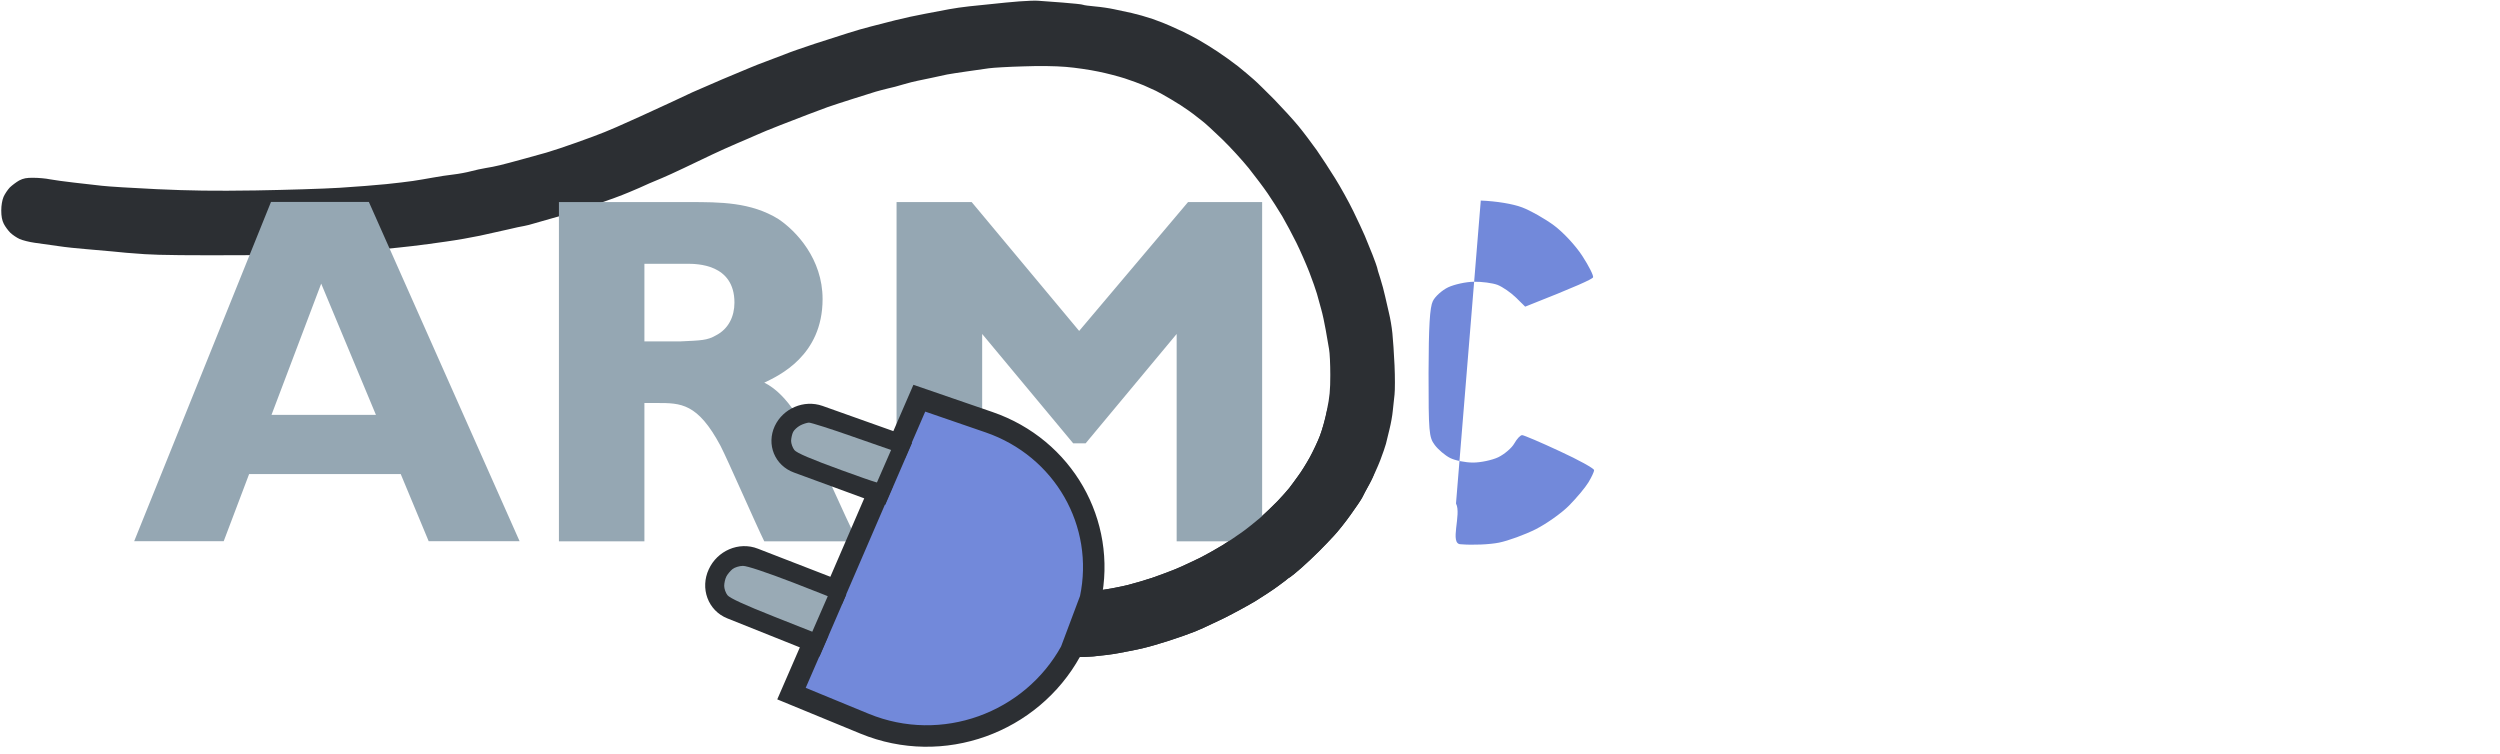
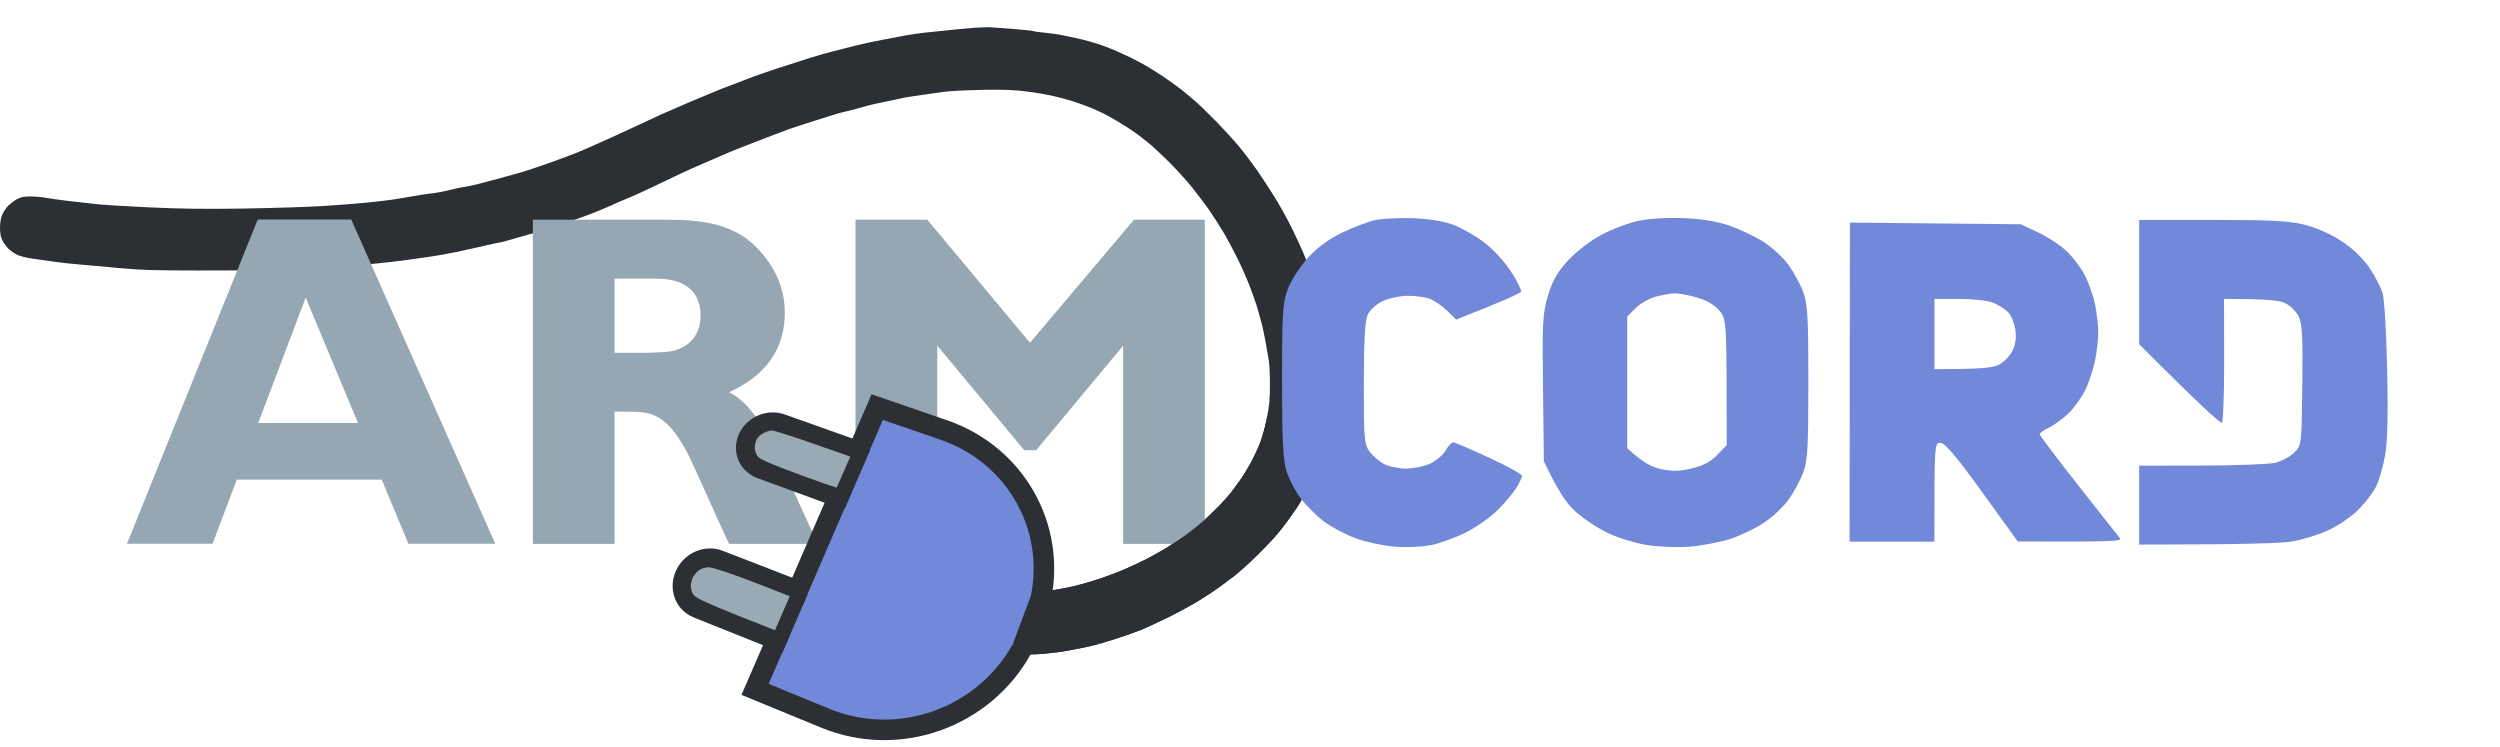
- <svg xmlns="http://www.w3.org/2000/svg" version="1.2" viewBox="0 0 1977 596" width="1977" height="596">
-   <style>
- 		.s0 { fill: #2c2f33 } 
- 		.s1 { fill: #95a7b3 } 
- 		.s2 { fill: #7289da;stroke: #2c2f33;stroke-width: 17;stroke-dasharray: 0 } 
- 		.s3 { fill: #99aab5 } 
- 		.s4 { fill: #2c2f33;stroke: #2c2f33;stroke-width: 3.5;stroke-dasharray: 0 } 
- 		.s5 { fill: #7289da } 
- 	</style>
-   <g id="Arm + Cord">
-     <path id="Path 0" class="s0" d="m821 0.6c1.9 0.2 10.5 0.8 19 1.4c8.5 0.7 15.9 1.4 16.5 1.8c0.5 0.3 4.8 0.9 9.5 1.3c4.7 0.4 11.4 1.4 15 2.2c3.6 0.8 9.9 2.2 14 3c4.1 0.9 11.5 3 16.5 4.7c4.9 1.7 11.2 4.2 14 5.5c2.7 1.2 7.5 3.4 10.5 4.8c3 1.4 8.4 4.3 12 6.3c3.6 2 10.3 6.2 15 9.3c4.7 3.1 11.9 8.3 16 11.5c4.1 3.3 9.7 8 12.5 10.5c2.8 2.4 10.1 9.7 16.4 16c6.2 6.4 14.8 15.8 19 20.9c4.2 5.1 10.6 13.7 14.4 19c3.7 5.3 10.2 15.3 14.5 22.2c4.3 6.9 10.8 18.6 14.4 26c3.6 7.4 7.7 16.2 9.1 19.5c1.4 3.3 4.1 10 6.1 15c1.9 4.9 3.5 9.4 3.6 10c0 0.5 1.1 4.4 2.5 8.5c1.3 4.1 3.1 10.6 3.9 14.5c0.8 3.8 2.2 9.9 3.1 13.5c0.9 3.6 2.1 10.5 2.6 15.5c0.5 4.9 1.3 16.4 1.7 25.5c0.4 9.1 0.4 19.4 0 23c-0.4 3.6-1 9.4-1.4 13c-0.3 3.6-1.5 10.1-2.6 14.5c-1.1 4.4-2.4 9.6-2.8 11.5c-0.5 1.9-2.5 7.8-4.5 13c-2 5.2-5.7 13.3-8.2 18c-2.6 4.7-5.3 9.8-6.1 11.5c-0.8 1.6-4.9 7.7-9.1 13.5c-4.1 5.8-10 13.2-13.1 16.5c-3 3.3-8.4 8.9-12 12.5c-3.6 3.6-9.8 9.5-13.8 13c-4.1 3.6-8.1 6.9-9 7.4c-1 0.5-1.9 1.2-2.2 1.5c-0.3 0.4-3.7 2.9-7.5 5.7c-3.9 2.9-11.7 8-17.5 11.6c-5.8 3.5-17 9.6-25 13.6c-8 3.9-18.3 8.7-23 10.6c-4.7 1.9-14.1 5.2-21 7.4c-6.9 2.2-15.4 4.7-19 5.5c-3.6 0.9-7.9 1.8-9.5 2.1c-1.7 0.4-6.6 1.3-11 2.1c-4.4 0.9-13.4 2-20 2.6c-7 0.6-19.7 0.8-30.5 0.4c-16.6-0.6-19.9-1-32.5-4.2c-9.1-2.3-15.9-4.6-19.3-6.6c-2.9-1.8-6.4-4.6-7.6-6.2c-1.3-1.7-3.1-5.9-4-9.5c-1.5-5.8-1.6-7.1-0.3-11.5c0.8-2.7 2.2-6.3 3.3-8c1-1.6 3-4 4.4-5.2c1.4-1.2 4.5-3.2 7-4.4c3-1.5 6.3-2.1 10-2.1c3 0 6.8 0.6 8.5 1.2c1.6 0.6 6.8 2 11.5 3.1c6.6 1.6 12.4 2 26 2.2c11.8 0.1 21.4-0.4 29.5-1.6c6.6-0.9 16.3-2.8 21.5-4.1c5.2-1.3 13.8-3.9 19-5.6c5.2-1.8 13.3-4.8 18-6.7c4.7-1.9 13.2-5.9 19-8.7c5.8-2.9 14.3-7.7 19-10.6c4.7-2.9 11.6-7.6 15.5-10.4c3.8-2.7 10.1-7.8 14-11.1c3.8-3.4 10-9.3 13.7-13.1c3.6-3.8 7.8-8.5 9.3-10.4c1.5-1.9 4.6-6.2 7-9.5c2.5-3.3 6.7-10.1 9.4-15c2.7-5 6.3-12.6 8-17c1.6-4.4 4.2-13.6 5.5-20.5c2.1-10.1 2.6-15.4 2.6-27.5c0-8.3-0.4-17.5-1-20.5c-0.5-3-1.7-9.8-2.6-15c-0.9-5.2-2.5-12.7-3.6-16.5c-1-3.9-2.6-9.4-3.4-12.3c-0.8-2.8-3.5-10.5-6-17c-2.5-6.4-7.1-16.9-10.2-23.2c-3.1-6.3-8.2-15.8-11.2-21c-3.1-5.2-8.3-13.3-11.5-18c-3.2-4.7-10-13.7-15-20c-5.1-6.3-14.6-16.7-21.1-23c-6.6-6.4-13.7-12.9-15.9-14.5c-2.2-1.7-4.2-3.2-4.5-3.5c-0.3-0.3-3-2.4-6-4.5c-3-2.2-9.3-6.3-14-9c-4.7-2.8-10.1-5.8-12-6.7c-1.9-0.9-6.2-2.8-9.5-4.3c-3.3-1.4-10.1-3.9-15-5.5c-5-1.6-14.4-4.1-21-5.4c-6.6-1.4-18.1-3.1-25.5-3.7c-8.5-0.7-21.1-0.9-34-0.4c-11.3 0.3-23.4 1-27 1.5c-3.6 0.5-11.5 1.6-17.5 2.5c-6.1 0.8-13 2-15.5 2.4c-2.5 0.5-7.9 1.7-12 2.6c-4.1 0.9-9.3 2-11.5 2.4c-2.2 0.4-7.2 1.7-11 2.8c-3.9 1.2-9.5 2.7-12.5 3.3c-3.0.8-7.3 1.8-9.5 2.5c-2.2 0.7-10.1 3.2-17.5 5.5c-7.4 2.3-16.7 5.4-20.5 6.7c-3.9 1.4-10.8 4-15.5 5.8c-4.7 1.8-14.6 5.6-22 8.5c-7.4 2.9-15.8 6.3-18.5 7.6c-2.8 1.2-9.7 4.3-15.5 6.7c-5.8 2.5-14.8 6.5-20 9c-5.2 2.4-15.1 7.2-22 10.5c-6.9 3.3-14.8 6.9-17.5 8c-2.8 1.1-7.3 3-10 4.2c-2.8 1.2-6.4 2.8-8 3.6c-1.7 0.7-5.3 2.3-8 3.4c-2.8 1.2-7.9 3.2-11.5 4.5c-3.6 1.3-11.7 4.1-18 6.4c-6.3 2.3-14 4.8-17 5.7c-3 0.8-9.3 2.6-14 3.9c-4.7 1.3-11 3.1-14 4c-3 1-6.9 1.9-8.5 2.2c-1.7 0.2-7.5 1.5-13 2.8c-5.5 1.3-15.4 3.5-22 4.9c-6.6 1.4-18.5 3.5-26.5 4.6c-8 1.2-20.1 2.8-27 3.6c-6.9 0.8-17.2 1.9-23 2.4c-5.8 0.5-19.1 1.7-29.5 2.6c-14.4 1.3-33.9 1.8-80.5 2.2c-41 0.2-67.2 0-78.5-0.8c-9.4-0.6-21.1-1.6-26-2.2c-5-0.5-14.2-1.3-20.5-1.8c-6.3-0.5-16.2-1.5-22-2.4c-5.8-0.8-14.1-2-18.5-2.6c-4.4-0.6-9.8-2-12-3c-2.2-1-5.5-3.2-7.3-4.9c-1.7-1.7-4.1-4.9-5.2-7.1c-1.4-2.8-2-6-2-10.5c0-4.1 0.7-8.1 1.8-10.8c1-2.3 3.3-5.7 5-7.5c1.8-1.7 5.1-4.2 7.4-5.5c3.3-1.7 5.9-2.2 11.3-2.1c3.8 0 9.7 0.5 13 1.2c3.3 0.6 11.8 1.8 19 2.6c7.1 0.8 17 2 22 2.5c4.9 0.6 24.5 1.8 43.5 2.7c26.4 1.2 44.7 1.5 78 1c23.9-0.4 53.8-1.3 66.5-2.1c12.6-0.8 29.3-2.1 37-2.9c7.7-0.8 17.1-1.9 21-2.5c3.8-0.6 10.8-1.7 15.5-2.6c4.7-0.9 12.1-2 16.5-2.5c4.4-0.5 10.7-1.7 14-2.6c3.3-0.9 8.5-2 11.5-2.5c3-0.4 8.2-1.5 11.5-2.3c3.3-0.8 10.9-2.8 17-4.5c6-1.6 14.8-4.1 19.5-5.4c4.7-1.4 15.5-4.9 24-8c8.5-3 18.4-6.7 22-8.2c3.6-1.5 7.8-3.3 9.5-4c1.6-0.7 10.2-4.5 19-8.5c8.8-4 20-9.2 25-11.5c4.9-2.3 12.1-5.7 16-7.5c3.8-1.7 14.4-6.3 23.5-10.2c9.1-3.8 19-8 22-9.2c3-1.3 8.9-3.6 13-5.1c4.1-1.5 10.6-4 14.5-5.5c3.8-1.6 14.4-5.3 23.5-8.3c9.1-3 21-6.8 26.5-8.5c5.5-1.8 13.6-4.1 18-5.2c4.4-1.2 13.2-3.4 19.5-5c6.3-1.6 16.9-3.9 23.5-5.1c6.6-1.2 15.1-2.8 19-3.6c3.8-0.7 11-1.8 16-2.3c4.9-0.5 13.3-1.3 18.5-1.9c5.2-0.6 14.7-1.5 21-2c6.3-0.5 13.1-0.7 15-0.5z" />
-     <path id="ARM" fill-rule="evenodd" class="s1" d="m410.9 428h-71.9l-22.1-53.1h-119.9l-20.1 53.1h-70.8l108.2-268.3h77.4zm-156.9-203.7l-39.3 103.8h82.6zm291-64.5c24.4 0 48.8 0 70.5 13.4c14.1 9.4 35 31.5 35 63.3c0 44.9-34.7 60.6-46.1 66.1c19.3 9.4 32.7 36.6 38.6 50.4c7.5 15.3 18.9 40.5 25.9 55.8l9.1 19.3h-73.6c-5.9-11.8-29.1-64.9-34.6-75.5c-18.1-33.9-31.4-33.9-50.3-33.9h-9.9v109.4h-67.6v-268.3zm-35.4 48.8v61.4h27.9c17.3-0.8 21.7-0.8 28.7-4.8c9.9-5.1 14.6-14.9 14.6-25.9c0-30.7-29.9-30.7-37.4-30.7zm488.5 219.5h-67.6v-164l-72 86.5h-9.8l-72-86.5v164h-67.7v-268.3h59.4l85 101.9l86.1-101.9h58.6z" />
-     <path id="Path 0" class="s0" d="m1051.7 321.8c0.8 0.4 5.7 6.5 10.7 13.7c5 7.1 10.7 15.6 12.6 19c2 3.3 5.5 8.5 7.8 11.5c2.3 3 4.1 6.4 4.1 7.5c0 1.1-1.8 5.4-4.1 9.5c-2.3 4.1-4.8 8.8-5.6 10.5c-0.8 1.6-4.9 7.7-9.1 13.5c-4.1 5.8-10 13.2-13.1 16.5c-3 3.3-8.4 8.9-12 12.5c-3.6 3.6-9.8 9.5-13.8 13c-4.1 3.6-8.1 6.9-9 7.4c-1 0.5-1.9 1.2-2.2 1.5c-0.3 0.4-3.7 2.9-7.5 5.7c-3.9 2.9-11.7 8-17.5 11.6c-5.8 3.5-17 9.6-25 13.6c-8 3.9-18.3 8.7-23 10.6c-4.7 1.9-14.1 5.2-21 7.4c-6.9 2.2-15.4 4.7-19 5.5c-3.6 0.9-7.9 1.8-9.5 2.1c-1.7 0.4-6.6 1.3-11 2.1c-4.4 0.9-13.4 2-20 2.6c-7 0.6-19.7 0.8-30.5 0.4c-16.6-0.6-19.9-1-32.5-4.2c-9.1-2.3-15.9-4.6-19.3-6.6c-2.9-1.8-6.4-4.6-7.6-6.2c-1.3-1.7-3.1-5.9-4-9.5c-1.5-5.8-1.6-7.1-0.3-11.5c0.8-2.8 2.2-6.3 3.3-8c1-1.6 3-4 4.4-5.2c1.4-1.2 4.5-3.2 7-4.4c3-1.5 6.3-2.1 10-2.1c3 0 6.8 0.6 8.5 1.2c1.6 0.6 6.8 2 11.5 3.1c6.6 1.6 12.4 2 26 2.2c11.8 0.1 21.4-0.4 29.5-1.6c6.6-0.9 16.3-2.8 21.5-4.1c5.2-1.3 13.8-3.9 19-5.6c5.2-1.8 13.3-4.8 18-6.7c4.7-1.9 13.2-5.9 19-8.7c5.8-2.9 14.3-7.7 19-10.6c4.7-2.9 11.6-7.6 15.5-10.4c3.8-2.7 10.1-7.8 14-11.1c3.8-3.4 10-9.3 13.7-13.1c3.6-3.8 7.8-8.5 9.3-10.4c1.5-1.9 4.6-6.2 7-9.5c2.5-3.3 6.7-10.1 9.4-15c2.7-5 6.3-12.6 7.9-17c1.7-4.4 3.8-11.5 4.7-15.7c1.3-6.3 1.8-7.6 3.2-7z" />
-     <g id="Plug">
-       <path id="Layer" class="s2" d="m647.6 329l63.5 22.6l15.9-36.7l55.2 19c58.9 20.3 92.8 79.8 80.1 139.7l-15.5 41.3c-31.2 56.7-101.4 82.8-163.1 57.4l-57.8-23.8l17.9-41.2l-65.5-26.2c-10.6-4.2-15.1-16.5-10.1-27.3c4.9-10.8 17.4-16.2 28-12l65 25.2l33.6-77.8l-64-23.5c-10.5-3.8-15.1-15.1-10.4-25.2c4.7-10 16.7-15.2 27.2-11.5z" />
-       <path id="Layer" class="s3" d="m639.7 334.2c1.6 0 17.5 5 35.3 11.3c17.8 6.2 32.5 11.3 32.7 11.4c0.2 0.1-0.8 5.4-2.2 11.8c-1.4 6.4-3.2 12.6-4.1 13.7c-1.2 1.7-7.7-0.3-36-10.6c-23.9-8.7-35.4-13.6-37.2-15.9c-1.4-1.8-2.6-5.1-2.6-7.3c0.1-2.3 0.8-5.4 1.6-7c0.8-1.6 3.3-3.9 5.5-5.1c2.2-1.2 5.4-2.2 7-2.3zm-52.2 113.3c3.1-0.1 18.9 5.2 39.7 13.2c19 7.3 34.7 13.6 34.9 14c0.2 0.4-3.3 6.5-15.9 26.4l-34.1-13.5c-23.2-9.2-35-14.6-36.8-16.9c-1.5-1.9-2.6-5.2-2.6-7.4c0-2.3 0.8-5.6 1.7-7.4c0.9-1.8 3.1-4.4 4.8-5.8c1.7-1.4 5.5-2.6 8.3-2.6z" />
-       <path id="Line" class="s4" d="m710.5 346.9l8.5 4.1l-19.8 45.8l-8.5-4.5z" />
-       <path id="Line" class="s4" d="m658.5 466.9l8.5 4.1l-19.8 45.8l-8.5-4.5z" />
-     </g>
-   </g>
-   <path id="Path 0" fill-rule="evenodd" class="s5" d="m1171 158.6c12.4 0.5 25.3 2.6 32.7 5.4c6.6 2.5 17.9 8.9 25.1 14.2c7.4 5.5 17.1 15.9 22.5 24.2c5.2 8 9 15.6 8.5 16.9c-0.5 1.4-12.8 7.1-53.7 23.2l-7.3-7.2c-4-3.9-10.5-8.4-14.5-10c-4-1.5-12.4-2.6-18.8-2.5c-6.3 0.1-15.4 2.1-20.3 4.4c-4.8 2.3-10.3 7.2-12.1 10.9c-2.4 4.9-3.3 19.5-3.4 56.9c0 46.8 0.3 50.7 4.9 56.9c2.7 3.6 8.2 8.3 12.2 10.3c4 2 12.1 3.6 18.1 3.6c6 0 15-1.9 19.9-4.2c4.9-2.4 10.7-7.3 12.7-10.9c2.1-3.7 4.8-6.6 6.2-6.6c1.3 0 14.7 5.7 29.7 12.7c15 6.9 27.3 13.7 27.2 15c0 1.4-2.1 5.7-4.5 9.7c-2.4 4-9.3 12.2-15.2 18.2c-5.9 6-17.8 14.4-26.4 18.8c-8.6 4.3-21.7 9.1-29 10.6c-7.3 1.5-21 2.1-30.3 1.3c-9.3.0.8-23.8-3.8-32.2-6.9c-8.5-3.1-20.4-9.5-26.6-14.1c-6.1-4.7-14.8-13.4-19.3-19.4c-4.5-6-9.7-16.3-11.7-23c-2.6-9.1-3.4-27.5-3.4-74.4c0-55.7 0.5-63.7 4.7-75.1c2.6-7.1 9.9-18.5 16.3-25.7c8-8.8 17.1-15.6 28.7-21.2c9.3-4.5 21.8-9.3 27.8-10.5c6-1.3 20.2-1.9 31.5-1.5zm222.7-0.1c15.7 0.6 28 2.6 38.8 6.3c8.6 3 21.4 9.1 28.4 13.6c7 4.6 16.3 13.2 20.6 19.3c4.3 6 9.7 16.1 12 22.3c3.5 9.7 4.1 21.1 4.1 74.4c0 53.3-0.6 64.7-4.1 74.3c-2.3 6.3-7.7 16.3-12 22.4c-4.3 6.1-13.6 14.9-20.6 19.5c-7 4.7-19.8 10.8-28.4 13.6c-8.7 2.7-23.9 5.5-33.9 6.3c-10 0.7-25.8 0-35.1-1.5c-9.4-1.6-23.8-6-32.1-10c-8.3-4-20.3-12-26.7-17.8c-7.1-6.5-14.2-16.5-26-41.5l-0.7-60.5c-0.7-55.3-0.3-61.9 4.2-76.9c3.8-12.4 7.8-19.3 16.7-29c6.6-7.1 18.6-16.3 27.3-20.9c8.5-4.6 22-9.7 30-11.5c8.6-1.9 24-2.9 37.5-2.4zm-39.3 74.7l-6.7 6.7v109c12.8 11.9 20.3 15.7 27.9 17.3c9.2 2 15.3 1.9 25.4-0.5c9.4-2.2 15.6-5.5 21.2-11.2l7.8-8.1c0-104 0-104.1-6-111.3c-4-4.8-10.5-8.6-18.8-10.9c-7-2.1-15.4-3.6-18.7-3.4c-3.4 0.1-10.4 1.4-15.8 2.9c-5.3 1.5-12.7 5.8-16.3 9.5zm417-73.2h60.6c49 0 63.6 0.8 76.8 4.1c10 2.6 22 8 30.9 14c8.7 5.8 17.7 14.6 22.5 21.9c4.4 6.6 9.2 15.9 10.6 20.5c1.5 4.7 3.2 33 3.8 63c0.9 36.9 0.3 59.9-1.7 71.4c-1.6 9.3-5 21-7.6 26c-2.5 5-9.2 13.7-14.9 19.3c-5.6 5.6-16.8 13.1-24.8 16.8c-8 3.7-21.6 7.8-30.3 9.2c-8.6 1.4-40.5 2.5-125.9 2.5v-65.3l51.5-0.1c28.3 0 55.8-1.1 61.1-2.3c5.3-1.3 12.4-5.1 15.8-8.5c6-6.1 6-6.5 6.6-55.8c0.5-40.1-0.1-50.9-3-56.8c-2-4-6.9-8.9-10.9-10.9c-4.8-2.4-14.5-3.6-50.9-3.6l0.1 50.2c0.1 27.7-0.8 51.1-1.8 52.2c-1 1-16.9-13.2-68.5-64.9zm-239.4 2.2l141.4 1.4l14.5 6.8c8 3.8 18.7 10.8 23.8 15.8c5.1 4.9 11.8 13.8 14.8 19.8c3.1 6 6.8 16.6 8.3 23.6c1.5 7 2.7 17.6 2.7 23.6c0 6-1.2 16.6-2.7 23.6c-1.5 7-5 17.6-7.8 23.6c-2.9 6-9.1 14.7-13.8 19.4c-4.8 4.6-12.2 10.1-16.5 12.1c-4.3 2-7.7 4.5-7.7 5.5c0.1 0.9 14.4 20 32 42.3c17.5 22.3 33 42 34.5 43.7c2.1 2.5-5.6 3.1-84.6 2.7l-29.2-40.4c-20.8-28.9-30.7-40.7-34.5-41.1c-5.2-0.6-5.3-0.3-5.3 81.7h-70.2zm70 121.3c38.6 0 48.3-1.1 53.2-3.6c4-2 9.1-7.2 11.2-11.5c2.7-5.4 3.5-10.9 2.5-17.5c-0.8-5.4-3.4-11.8-5.8-14.3c-2.3-2.5-7.8-6-12.1-7.9c-4.6-1.9-16.5-3.3-28.5-3.3h-20.5z" />
+ <svg xmlns="http://www.w3.org/2000/svg" version="1.2" viewBox="0 0 2069 618" width="2069" height="618">
+   <style>.a{fill:#2c2f33}.b{fill:#95a7b3}.c{fill:#7289da;stroke:#2c2f33;stroke-width:17}.d{fill:#99aab5}.e{fill:#2c2f33;stroke:#2c2f33;stroke-width:3.5}.f{fill:#7289da}</style>
+   <path class="a" d="m820 22.6c1.9 0.2 10.5 0.8 19 1.4 8.5 0.7 15.9 1.4 16.5 1.8 0.5 0.3 4.8 0.9 9.5 1.3 4.7 0.4 11.4 1.4 15 2.2 3.6 0.8 9.9 2.2 14 3 4.1 0.9 11.5 3 16.5 4.7 4.9 1.7 11.2 4.2 14 5.5 2.7 1.2 7.5 3.4 10.5 4.8 3 1.4 8.4 4.3 12 6.3 3.6 2 10.3 6.2 15 9.3 4.7 3.1 11.9 8.3 16 11.5 4.1 3.3 9.7 8 12.5 10.5 2.8 2.4 10.1 9.7 16.4 16 6.2 6.4 14.8 15.8 19 20.9 4.2 5.1 10.6 13.7 14.4 19 3.7 5.3 10.2 15.3 14.5 22.2 4.3 6.9 10.8 18.6 14.4 26 3.6 7.4 7.7 16.2 9.1 19.5 1.4 3.3 4.1 10 6.1 15 1.9 4.9 3.5 9.4 3.6 10 0 0.5 1.1 4.4 2.5 8.5 1.3 4.1 3.1 10.6 3.9 14.5 0.8 3.8 2.2 9.9 3.1 13.5 0.9 3.6 2.1 10.5 2.6 15.5 0.5 4.9 1.3 16.4 1.7 25.5 0.4 9.1 0.4 19.4 0 23-0.4 3.6-1 9.4-1.4 13-0.3 3.6-1.5 10.1-2.6 14.5-1.1 4.4-2.4 9.6-2.8 11.5-0.5 1.9-2.5 7.8-4.5 13-2 5.2-5.7 13.3-8.2 18-2.6 4.7-5.3 9.8-6.1 11.5-0.8 1.6-4.9 7.7-9.1 13.5-4.1 5.8-10 13.2-13.1 16.5-3 3.3-8.4 8.9-12 12.5-3.6 3.6-9.8 9.5-13.8 13-4.1 3.6-8.1 6.9-9 7.4-1 0.5-1.9 1.2-2.2 1.5-0.3 0.4-3.7 2.9-7.5 5.7-3.9 2.9-11.7 8-17.5 11.6-5.8 3.5-17 9.6-25 13.6-8 3.9-18.3 8.7-23 10.6-4.7 1.9-14.1 5.2-21 7.4-6.9 2.2-15.4 4.7-19 5.5-3.6 0.9-7.9 1.8-9.5 2.1-1.7 0.4-6.6 1.3-11 2.1-4.4 0.9-13.4 2-20 2.6-7 0.6-19.7 0.8-30.5 0.4-16.6-0.6-19.9-1-32.5-4.2-9.1-2.3-15.9-4.6-19.3-6.6-2.9-1.8-6.4-4.6-7.6-6.2-1.3-1.7-3.1-5.9-4-9.5-1.5-5.8-1.6-7.1-0.3-11.5 0.8-2.7 2.2-6.3 3.3-8 1-1.6 3-4 4.4-5.2 1.4-1.2 4.5-3.2 7-4.4 3-1.5 6.3-2.1 10-2.1 3 0 6.8 0.6 8.5 1.2 1.6 0.6 6.8 2 11.5 3.1 6.6 1.6 12.4 2 26 2.2 11.8 0.1 21.4-0.4 29.5-1.6 6.6-0.9 16.3-2.8 21.5-4.1 5.2-1.3 13.8-3.9 19-5.6 5.2-1.8 13.3-4.8 18-6.7 4.7-1.9 13.2-5.9 19-8.7 5.8-2.9 14.3-7.7 19-10.6 4.7-2.9 11.6-7.6 15.5-10.4 3.8-2.7 10.1-7.8 14-11.1 3.8-3.4 10-9.3 13.7-13.1 3.6-3.8 7.8-8.5 9.3-10.4 1.5-1.9 4.6-6.2 7-9.5 2.5-3.3 6.7-10.1 9.4-15 2.7-5 6.3-12.6 8-17 1.6-4.4 4.2-13.6 5.5-20.5 2.1-10.1 2.6-15.4 2.6-27.5 0-8.3-0.4-17.5-1-20.5-0.5-3-1.7-9.8-2.6-15-0.9-5.2-2.5-12.7-3.6-16.5-1-3.9-2.6-9.4-3.4-12.3-0.8-2.8-3.5-10.5-6-17-2.5-6.4-7.1-16.9-10.2-23.2-3.1-6.3-8.2-15.8-11.2-21-3.1-5.2-8.3-13.3-11.5-18-3.2-4.7-10-13.7-15-20-5.1-6.3-14.6-16.7-21.1-23-6.6-6.4-13.7-12.9-15.9-14.5-2.2-1.7-4.2-3.2-4.5-3.5-0.3-0.3-3-2.4-6-4.5-3-2.2-9.3-6.3-14-9-4.7-2.8-10.1-5.8-12-6.7-1.9-0.9-6.2-2.8-9.5-4.3-3.3-1.4-10.1-3.9-15-5.5-5-1.6-14.4-4.1-21-5.4-6.6-1.4-18.1-3.1-25.5-3.7-8.5-0.7-21.1-0.9-34-0.4-11.3 0.3-23.4 1-27 1.5-3.6 0.5-11.5 1.6-17.5 2.5-6.1 0.8-13 2-15.5 2.4-2.5 0.5-7.9 1.7-12 2.6-4.1 0.9-9.3 2-11.5 2.4-2.2 0.4-7.2 1.7-11 2.8-3.9 1.2-9.5 2.7-12.5 3.3-3 0.7-7.3 1.8-9.5 2.5-2.2 0.7-10.1 3.2-17.5 5.5-7.4 2.3-16.7 5.4-20.5 6.7-3.9 1.4-10.8 4-15.5 5.8-4.7 1.8-14.6 5.6-22 8.5-7.4 2.9-15.8 6.3-18.5 7.6-2.8 1.2-9.7 4.3-15.5 6.7-5.8 2.5-14.8 6.5-20 9-5.2 2.4-15.1 7.2-22 10.5-6.9 3.3-14.8 6.9-17.5 8-2.8 1.1-7.3 3-10 4.2-2.8 1.2-6.4 2.8-8 3.6-1.7 0.7-5.3 2.3-8 3.4-2.8 1.2-7.9 3.2-11.5 4.5-3.6 1.3-11.7 4.1-18 6.4-6.3 2.3-14 4.8-17 5.7-3 0.8-9.3 2.6-14 3.9-4.7 1.3-11 3.1-14 4-3 1-6.9 1.9-8.5 2.2-1.7 0.2-7.5 1.5-13 2.8-5.5 1.3-15.4 3.5-22 4.9-6.6 1.4-18.5 3.5-26.5 4.6-8 1.2-20.1 2.8-27 3.6-6.9 0.8-17.2 1.9-23 2.4-5.8 0.5-19.1 1.7-29.5 2.6-14.4 1.3-33.9 1.8-80.5 2.2-41 0.2-67.2 0-78.5-0.8-9.4-0.6-21.1-1.6-26-2.2-5-0.5-14.2-1.3-20.5-1.8-6.3-0.5-16.2-1.5-22-2.4-5.8-0.8-14.1-2-18.5-2.6-4.4-0.6-9.8-2-12-3-2.2-1-5.5-3.2-7.3-4.9-1.7-1.7-4.1-4.9-5.2-7.1-1.4-2.8-2-6-2-10.5 0-4.1 0.7-8.1 1.8-10.8 1-2.3 3.3-5.7 5-7.5 1.8-1.7 5.1-4.2 7.4-5.5 3.3-1.7 5.9-2.2 11.3-2.1 3.8 0 9.7 0.5 13 1.2 3.3 0.6 11.8 1.8 19 2.6 7.1 0.8 17 2 22 2.5 4.9 0.6 24.5 1.8 43.5 2.7 26.4 1.2 44.7 1.5 78 1 23.9-0.4 53.8-1.3 66.5-2.1 12.6-0.8 29.3-2.1 37-2.9 7.7-0.8 17.1-1.9 21-2.5 3.8-0.6 10.8-1.7 15.5-2.6 4.7-0.9 12.1-2 16.5-2.5 4.4-0.5 10.7-1.7 14-2.6 3.3-0.9 8.5-2 11.5-2.5 3-0.4 8.2-1.5 11.5-2.3 3.3-0.8 10.9-2.8 17-4.5 6-1.6 14.8-4.1 19.5-5.4 4.7-1.4 15.5-4.9 24-8 8.5-3 18.4-6.7 22-8.2 3.6-1.5 7.8-3.3 9.5-4 1.6-0.7 10.2-4.5 19-8.5 8.8-4 20-9.2 25-11.5 4.9-2.3 12.1-5.7 16-7.5 3.8-1.7 14.4-6.3 23.5-10.2 9.1-3.8 19-8 22-9.2 3-1.3 8.9-3.6 13-5.1 4.1-1.5 10.6-4 14.5-5.5 3.8-1.6 14.4-5.3 23.5-8.3 9.1-3 21-6.8 26.5-8.5 5.5-1.8 13.6-4.1 18-5.2 4.4-1.2 13.2-3.4 19.5-5 6.3-1.6 16.9-3.9 23.5-5.1 6.6-1.2 15.1-2.8 19-3.6 3.8-0.7 11-1.8 16-2.3 4.9-0.5 13.3-1.3 18.5-1.9 5.2-0.6 14.7-1.5 21-2 6.3-0.5 13.1-0.7 15-0.5z" />
+   <path fill-rule="evenodd" class="b" d="m409.9 450h-71.9l-22.1-53.1h-119.9l-20.1 53.1h-70.8l108.2-268.3h77.4zm-113.6-99.9h-82.6l39.3-103.8zm144.7-168.3v268.3h67.6v-109.4h9.9c18.9 0 32.2 0 50.3 33.9 5.5 10.6 28.7 63.7 34.6 75.5h73.6l-9.1-19.3c-7-15.3-18.4-40.5-25.9-55.8-5.9-13.8-19.3-41-38.6-50.4 11.4-5.5 46.1-21.2 46.1-66.1 0-31.8-20.9-53.9-35-63.3-21.7-13.4-46.1-13.4-70.5-13.4zm101.4 48.8c7.5 0 37.4 0 37.4 30.7 0 11-4.7 20.8-14.6 25.9-7 4-11.4 4-28.7 4.8h-27.9v-61.4zm454.7-48.8h-58.6l-86.1 101.9-85-101.9h-59.4v268.3h67.7v-164l72 86.5h9.8l72-86.5v164h67.6z" />
+   <path class="a" d="m1050.7 343.8c0.8 0.4 5.7 6.5 10.7 13.7 5 7.1 10.7 15.6 12.6 19 2 3.3 5.5 8.5 7.8 11.5 2.3 3 4.1 6.4 4.1 7.5 0 1.1-1.8 5.4-4.1 9.5-2.3 4.1-4.8 8.8-5.6 10.5-0.8 1.6-4.9 7.7-9.1 13.5-4.1 5.8-10 13.2-13.1 16.5-3 3.3-8.4 8.9-12 12.5-3.6 3.6-9.8 9.5-13.8 13-4.1 3.6-8.1 6.9-9 7.4-1 0.5-1.9 1.2-2.2 1.5-0.3 0.4-3.7 2.9-7.5 5.7-3.9 2.9-11.7 8-17.5 11.6-5.8 3.5-17 9.6-25 13.6-8 3.9-18.3 8.7-23 10.6-4.7 1.9-14.1 5.2-21 7.4-6.9 2.2-15.4 4.7-19 5.5-3.6 0.9-7.9 1.8-9.5 2.1-1.7 0.4-6.6 1.3-11 2.1-4.4 0.9-13.4 2-20 2.6-7 0.6-19.7 0.8-30.5 0.4-16.6-0.6-19.9-1-32.5-4.2-9.1-2.3-15.9-4.6-19.3-6.6-2.9-1.8-6.4-4.6-7.6-6.2-1.3-1.7-3.1-5.9-4-9.5-1.5-5.8-1.6-7.1-0.3-11.5 0.8-2.8 2.2-6.3 3.3-8 1-1.6 3-4 4.4-5.2 1.4-1.2 4.5-3.2 7-4.4 3-1.5 6.3-2.1 10-2.1 3 0 6.8 0.6 8.5 1.2 1.6 0.6 6.8 2 11.5 3.1 6.6 1.6 12.4 2 26 2.2 11.8 0.1 21.4-0.4 29.5-1.6 6.6-0.9 16.3-2.8 21.5-4.1 5.2-1.3 13.8-3.9 19-5.6 5.2-1.8 13.3-4.8 18-6.7 4.7-1.9 13.2-5.9 19-8.7 5.8-2.9 14.3-7.7 19-10.6 4.7-2.9 11.6-7.6 15.5-10.4 3.8-2.7 10.1-7.8 14-11.1 3.8-3.4 10-9.3 13.7-13.1 3.6-3.8 7.8-8.5 9.3-10.4 1.5-1.9 4.6-6.2 7-9.5 2.5-3.3 6.7-10.1 9.4-15 2.7-5 6.3-12.6 7.9-17 1.7-4.4 3.8-11.5 4.7-15.7 1.3-6.3 1.8-7.6 3.2-7z" />
+   <path class="c" d="m646.6 351l63.5 22.6 15.9-36.7 55.2 19c58.9 20.3 92.8 79.8 80.1 139.7l-15.5 41.3c-31.2 56.7-101.4 82.8-163.1 57.4l-57.8-23.8 17.9-41.2-65.5-26.2c-10.6-4.2-15.1-16.5-10.1-27.3 4.9-10.8 17.4-16.2 28-12l65 25.2 33.6-77.8-64-23.5c-10.5-3.8-15.1-15.1-10.4-25.2 4.7-10 16.7-15.2 27.2-11.5z" />
+   <path class="d" d="m638.7 356.2c1.6 0 17.5 5 35.3 11.3 17.8 6.2 32.5 11.3 32.7 11.4 0.2 0.1-0.8 5.4-2.2 11.8-1.4 6.4-3.2 12.6-4.1 13.7-1.2 1.7-7.7-0.3-36-10.6-23.9-8.7-35.4-13.6-37.2-15.9-1.4-1.8-2.6-5.1-2.6-7.3 0.1-2.3 0.8-5.4 1.6-7 0.8-1.6 3.3-3.9 5.5-5.1 2.2-1.2 5.4-2.2 7-2.3zm-52.2 113.3c3.1-0.1 18.9 5.2 39.7 13.2 19 7.3 34.7 13.6 34.9 14 0.2 0.4-3.3 6.5-15.9 26.4l-34.1-13.5c-23.2-9.2-35-14.6-36.8-16.9-1.5-1.9-2.6-5.2-2.6-7.4 0-2.3 0.8-5.6 1.7-7.4 0.9-1.8 3.1-4.4 4.8-5.8 1.7-1.4 5.5-2.6 8.3-2.6z" />
+   <path class="e" d="m709.5 368.9l8.5 4.1-19.8 45.8-8.5-4.5z" />
+   <path class="e" d="m657.5 488.9l8.5 4.1-19.8 45.8-8.5-4.5z" />
+   <path fill-rule="evenodd" class="f" d="m1170 180.6c12.4 0.5 25.3 2.6 32.7 5.4 6.6 2.5 17.9 8.9 25.1 14.2 7.4 5.5 17.1 15.9 22.5 24.2 5.2 8 9 15.6 8.5 16.9-0.5 1.4-12.8 7.1-53.7 23.2l-7.3-7.2c-4-3.9-10.5-8.4-14.5-10-4-1.5-12.4-2.6-18.8-2.5-6.3 0.1-15.4 2.1-20.3 4.4-4.8 2.3-10.3 7.2-12.1 10.9-2.4 4.9-3.3 19.5-3.4 56.9 0 46.8 0.3 50.7 4.9 56.9 2.7 3.6 8.2 8.3 12.2 10.3 4 2 12.1 3.6 18.1 3.6 6 0 15-1.9 19.9-4.2 4.9-2.4 10.7-7.3 12.7-10.9 2.1-3.7 4.8-6.6 6.2-6.6 1.3 0 14.7 5.7 29.7 12.7 15 6.9 27.3 13.7 27.2 15 0 1.4-2.1 5.7-4.5 9.7-2.4 4-9.3 12.2-15.2 18.2-5.9 6-17.8 14.4-26.4 18.8-8.6 4.3-21.7 9.1-29 10.6-7.3 1.5-21 2.1-30.3 1.3-9.3-0.7-23.8-3.8-32.2-6.9-8.5-3.1-20.4-9.5-26.6-14.1-6.1-4.7-14.8-13.4-19.3-19.4-4.5-6-9.7-16.3-11.7-23-2.6-9.1-3.4-27.5-3.4-74.4 0-55.7 0.5-63.7 4.7-75.1 2.6-7.1 9.9-18.5 16.3-25.7 8-8.8 17.1-15.6 28.7-21.2 9.3-4.5 21.8-9.3 27.8-10.5 6-1.3 20.2-1.9 31.5-1.5zm222.7-0.1c15.7 0.6 28 2.6 38.8 6.3 8.6 3 21.4 9.1 28.4 13.6 7 4.6 16.3 13.2 20.6 19.3 4.3 6 9.7 16.1 12 22.3 3.5 9.7 4.1 21.1 4.1 74.4 0 53.3-0.6 64.7-4.1 74.3-2.3 6.3-7.7 16.3-12 22.4-4.3 6.1-13.6 14.9-20.6 19.5-7 4.7-19.8 10.8-28.4 13.6-8.7 2.7-23.9 5.5-33.9 6.3-10 0.7-25.8 0-35.1-1.5-9.4-1.6-23.8-6-32.1-10-8.3-4-20.3-12-26.7-17.8-7.1-6.5-14.2-16.5-26-41.5l-0.7-60.5c-0.7-55.3-0.3-61.9 4.2-76.9 3.8-12.4 7.8-19.3 16.7-29 6.6-7.1 18.6-16.3 27.3-20.9 8.5-4.6 22-9.7 30-11.5 8.6-1.9 24-2.9 37.5-2.4zm-39.3 74.7l-6.7 6.7v109c12.8 11.9 20.3 15.7 27.9 17.3 9.2 2 15.3 1.9 25.4-0.5 9.4-2.2 15.6-5.5 21.2-11.2l7.8-8.1c0-104 0-104.1-6-111.3-4-4.8-10.5-8.6-18.8-10.9-7-2.1-15.4-3.6-18.7-3.4-3.4 0.1-10.4 1.4-15.8 2.9-5.3 1.5-12.7 5.8-16.3 9.5zm417-73.2h60.6c49 0 63.6 0.8 76.8 4.1 10 2.6 22 8 30.9 14 8.7 5.8 17.7 14.6 22.5 21.9 4.4 6.6 9.2 15.9 10.6 20.5 1.5 4.7 3.2 33 3.8 63 0.9 36.9 0.3 59.9-1.7 71.4-1.6 9.3-5 21-7.6 26-2.5 5-9.2 13.7-14.9 19.3-5.6 5.6-16.8 13.1-24.8 16.8-8 3.7-21.6 7.8-30.3 9.2-8.6 1.4-40.5 2.5-125.9 2.5v-65.3l51.5-0.1c28.3 0 55.8-1.1 61.1-2.3 5.3-1.3 12.4-5.1 15.8-8.5 6-6.1 6-6.5 6.6-55.8 0.5-40.1-0.1-50.9-3-56.8-2-4-6.9-8.9-10.9-10.9-4.8-2.4-14.5-3.6-50.9-3.6l0.1 50.2c0.1 27.7-0.8 51.1-1.8 52.2-1 1-16.9-13.2-68.5-64.9zm-239.4 2.2l141.4 1.4 14.5 6.8c8 3.8 18.7 10.8 23.8 15.8 5.1 4.9 11.8 13.8 14.8 19.8 3.1 6 6.8 16.6 8.3 23.6 1.5 7 2.7 17.6 2.7 23.6 0 6-1.2 16.6-2.7 23.6-1.5 7-5 17.6-7.8 23.6-2.9 6-9.1 14.7-13.8 19.4-4.8 4.6-12.2 10.1-16.5 12.1-4.3 2-7.7 4.5-7.7 5.5 0.1 0.9 14.4 20 32 42.3 17.5 22.3 33 42 34.5 43.7 2.1 2.5-5.6 3.1-84.6 2.7l-29.2-40.4c-20.8-28.9-30.7-40.7-34.5-41.1-5.2-0.6-5.3-0.3-5.3 81.7h-70.2zm70 121.3c38.6 0 48.3-1.1 53.2-3.6 4-2 9.1-7.2 11.2-11.5 2.7-5.4 3.5-10.9 2.5-17.5-0.8-5.4-3.4-11.8-5.8-14.3-2.3-2.5-7.8-6-12.1-7.9-4.6-1.9-16.5-3.3-28.5-3.3h-20.5z" />
</svg>
